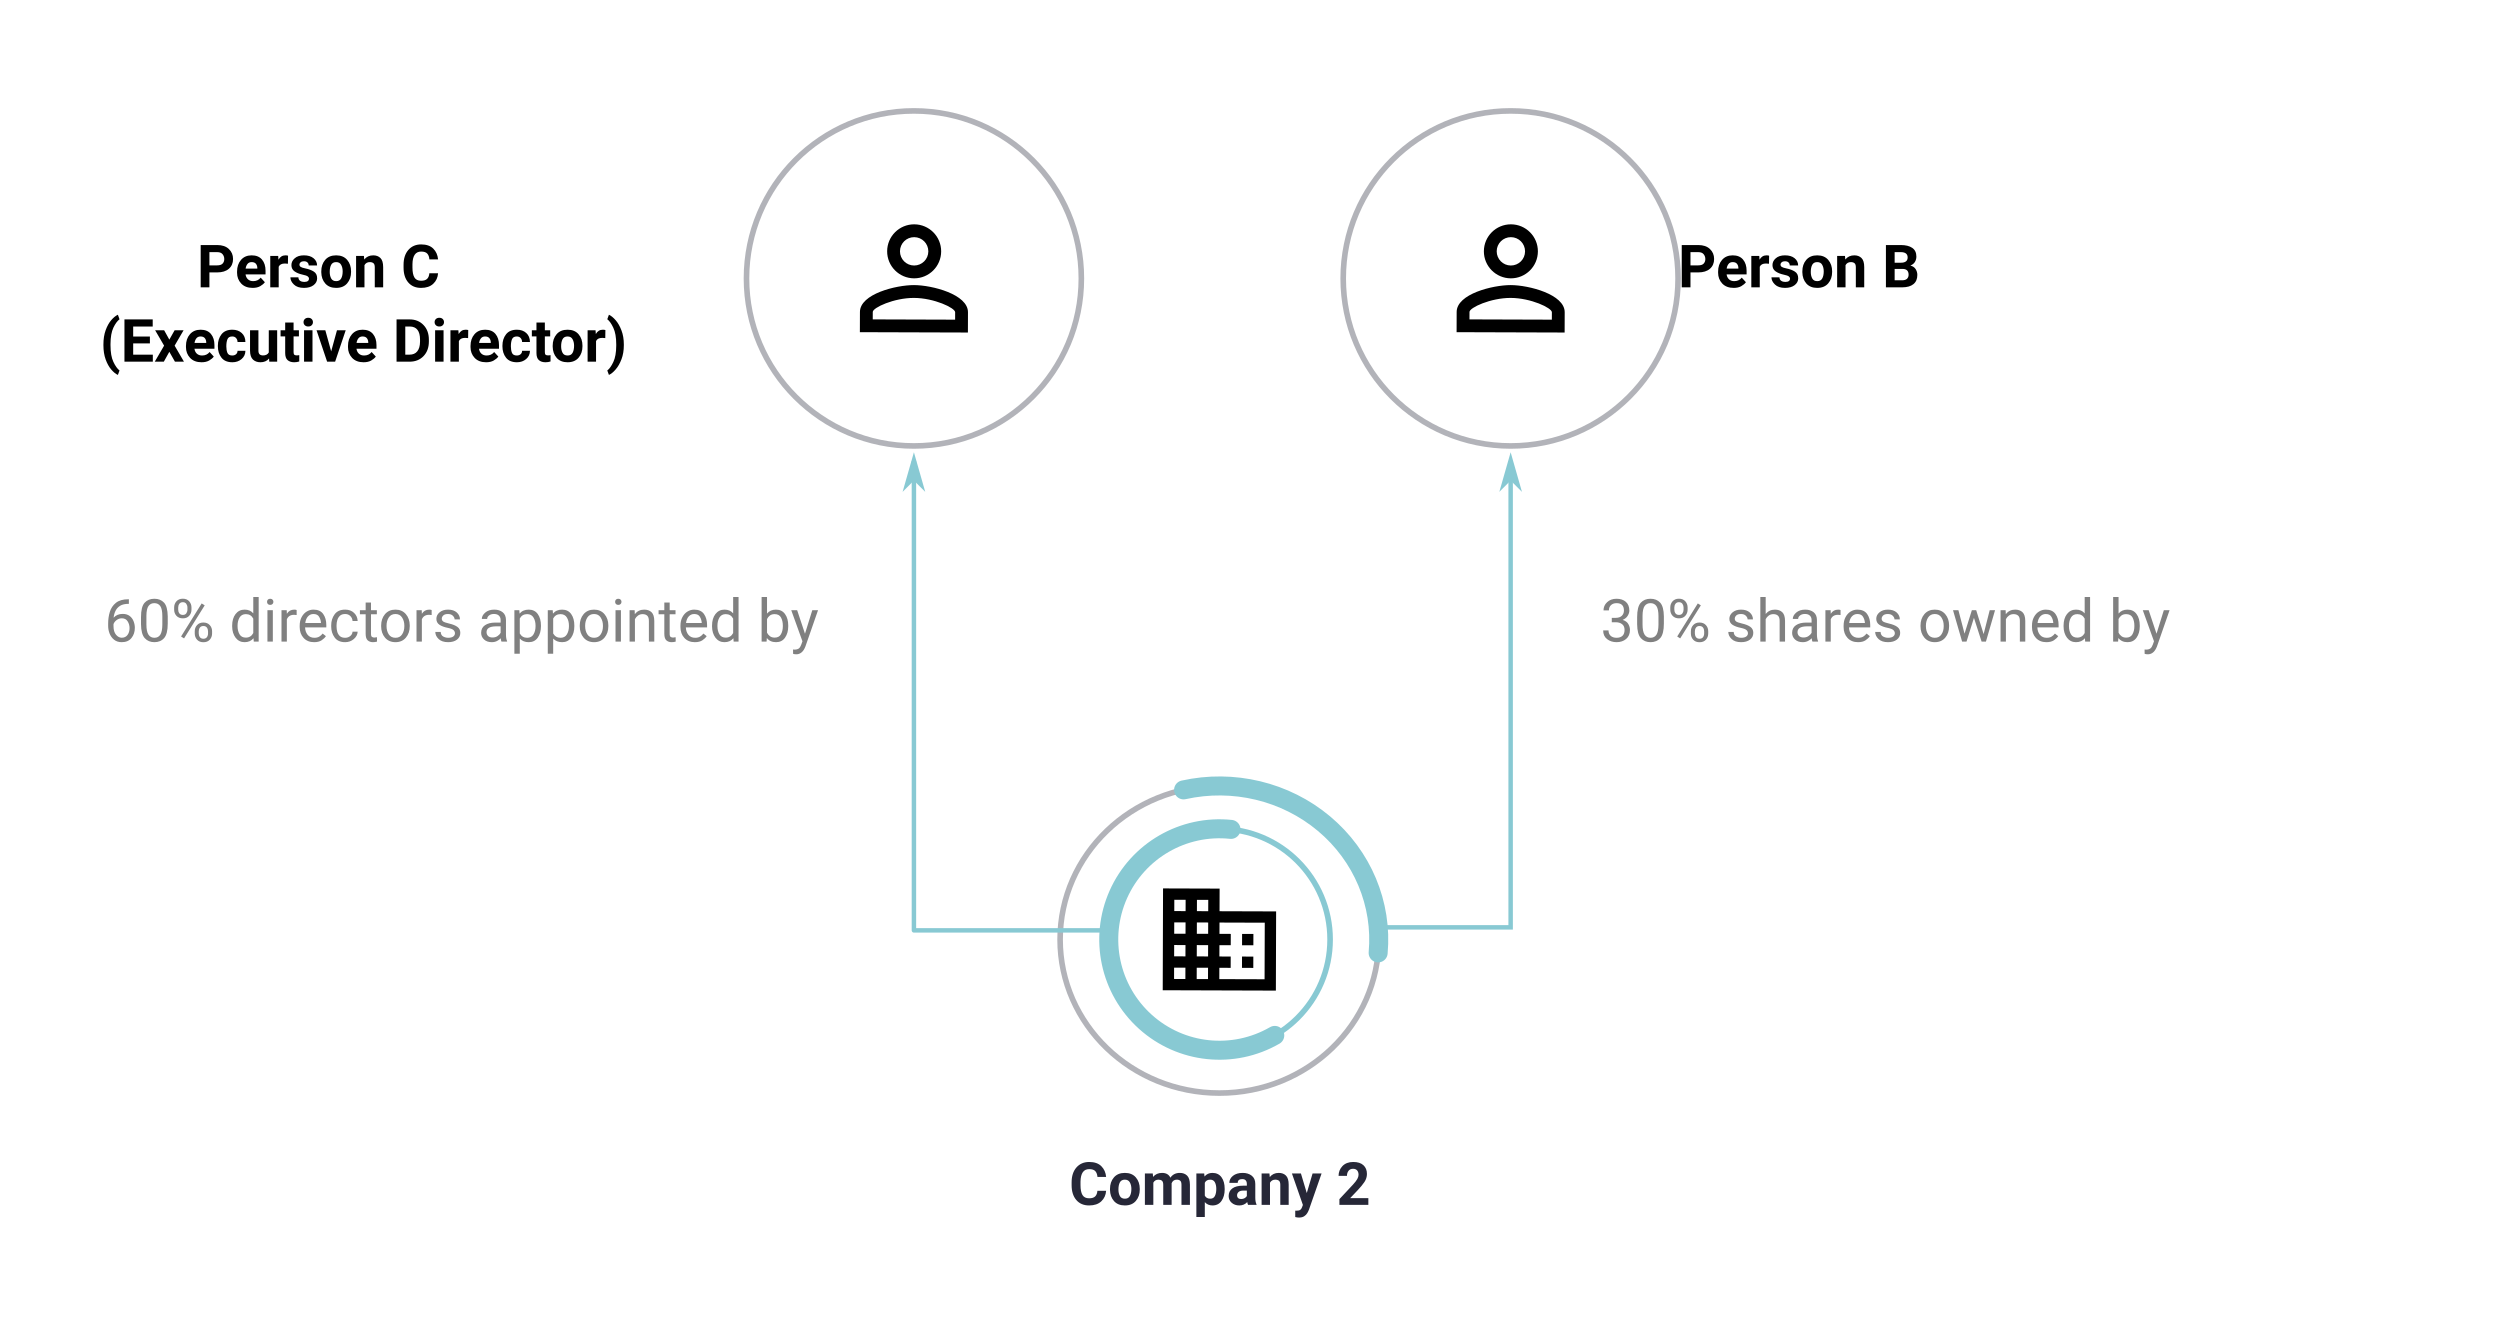
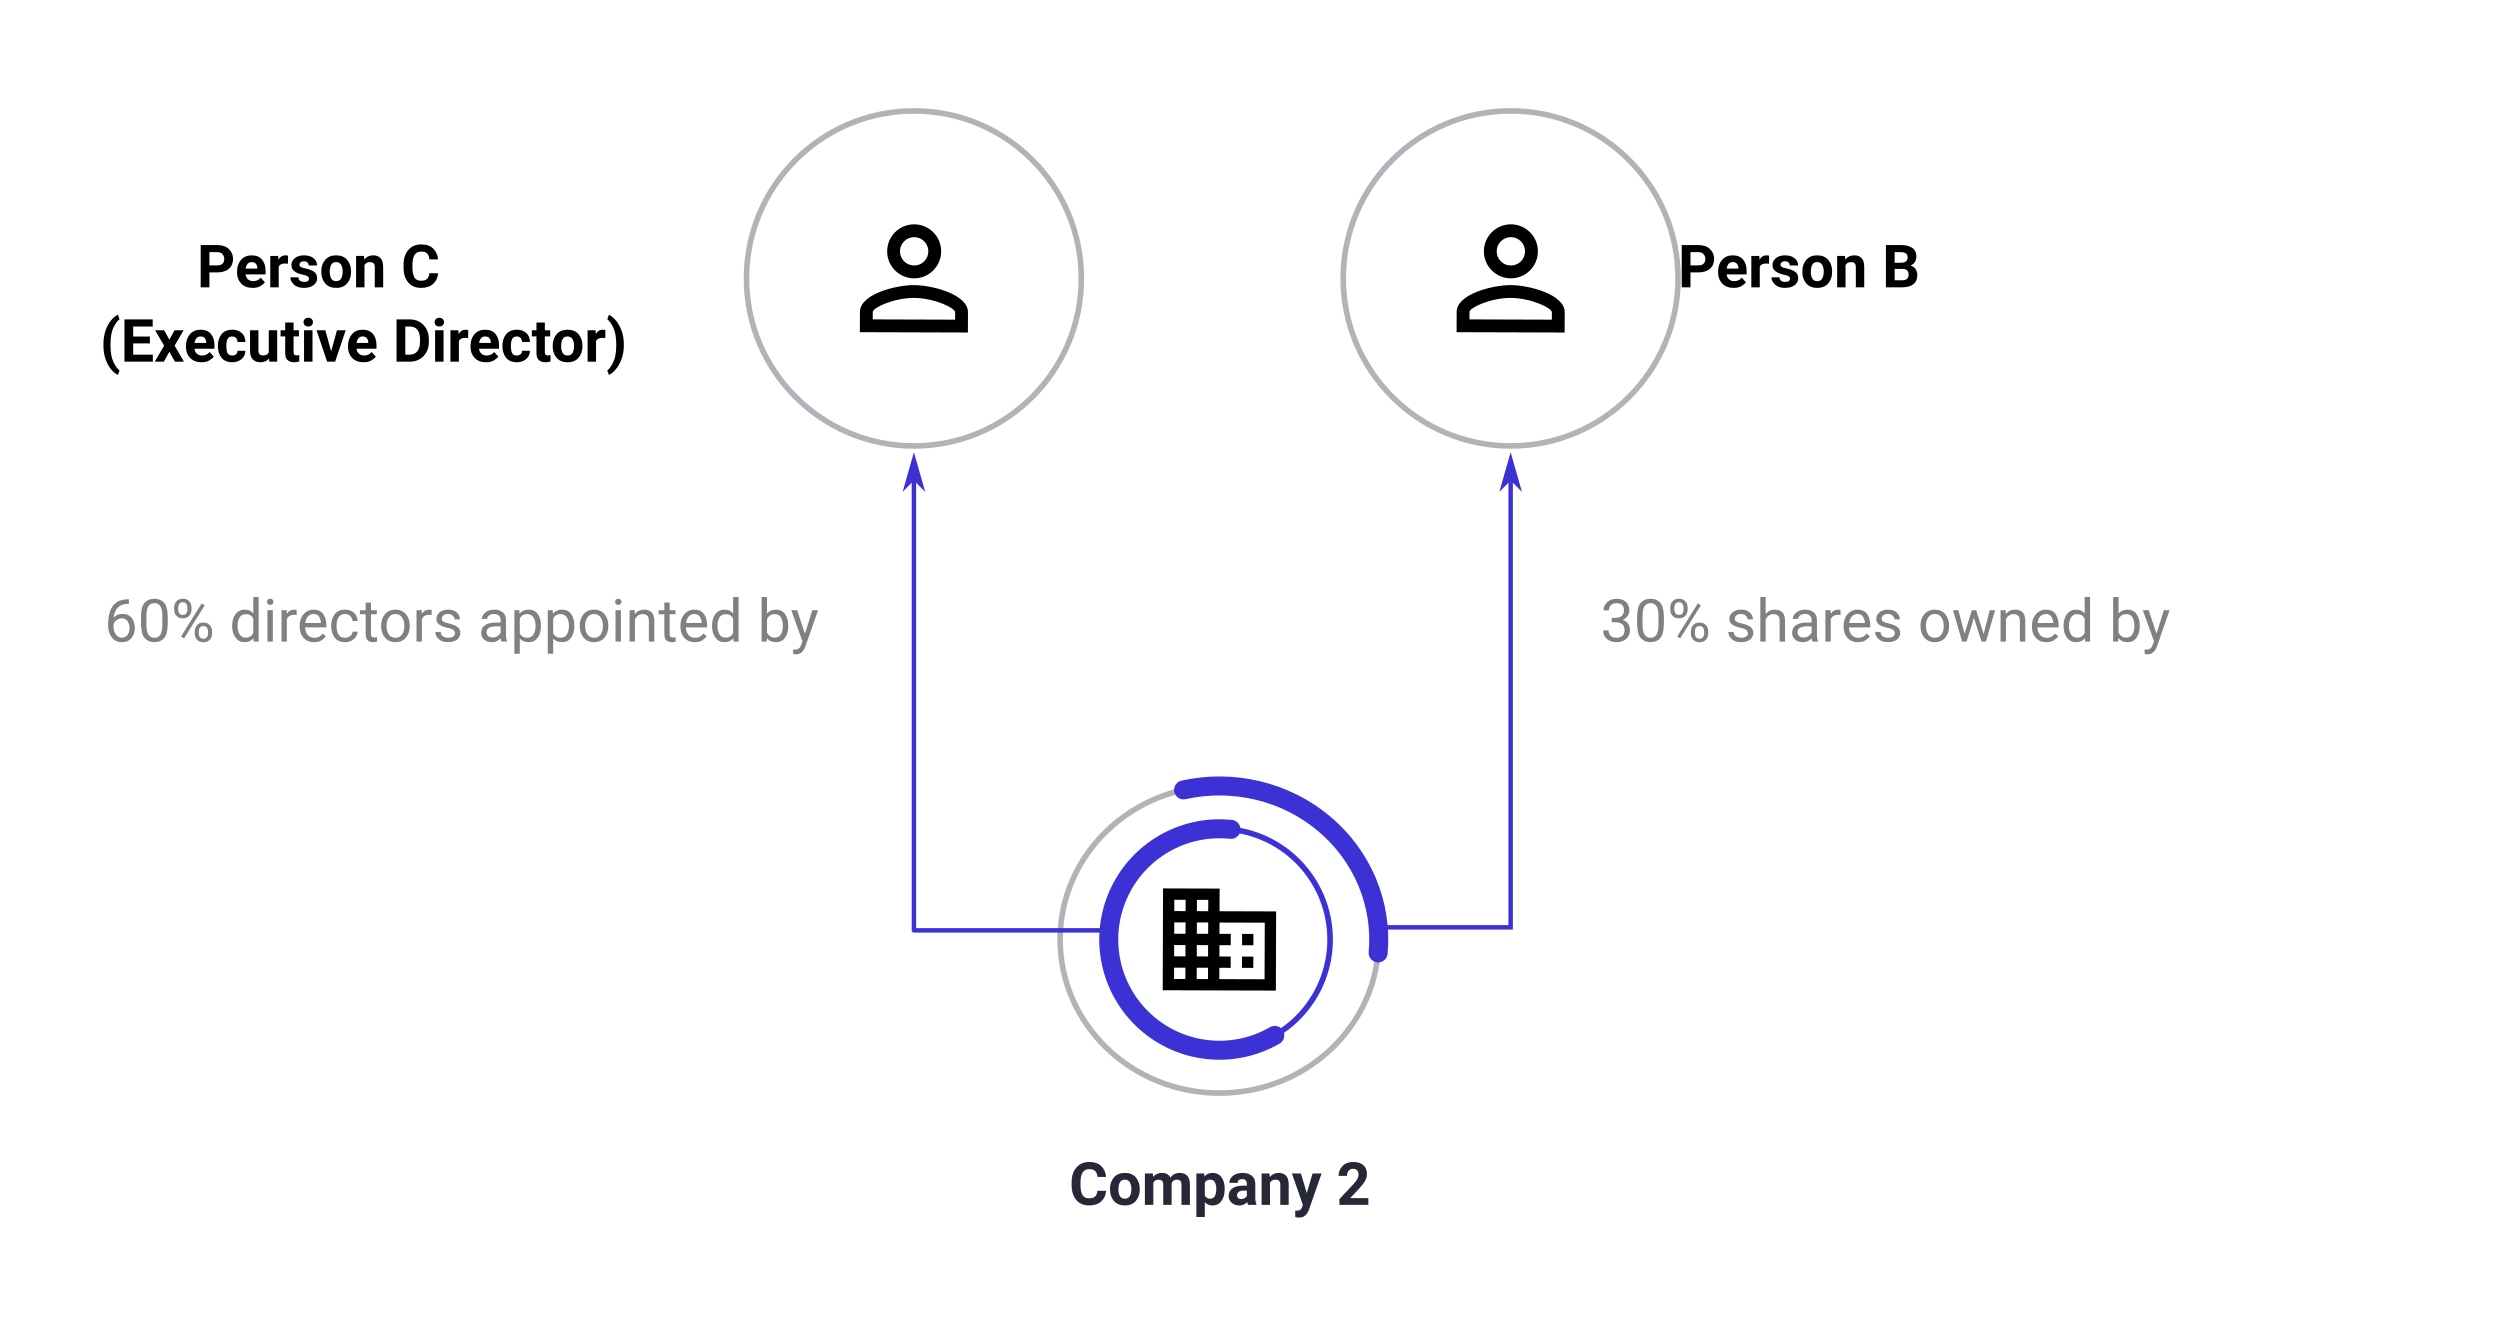
<svg xmlns="http://www.w3.org/2000/svg" id="Layer_1" data-name="Layer 1" viewBox="0 0 693.787 367.894" version="1.1" width="693.787" height="367.894">
  <defs id="defs3">
    <marker orient="auto" refY="0" refX="0" id="Arrow1Lend" style="overflow:visible">
-       <path id="path4371" d="M 0,0 5,-5 -12.5,0 5,5 0,0 Z" style="fill:#00deb6;fill-opacity:1;fill-rule:evenodd;stroke:#00deb6;stroke-width:1pt;stroke-opacity:1" transform="matrix(-0.8,0,0,-0.8,-10,0)" />
+       <path id="path4371" d="M 0,0 5,-5 -12.5,0 5,5 0,0 Z" style="fill:#3c31d4;fill-opacity:1;fill-rule:evenodd;stroke:#3c31d4;stroke-width:1pt;stroke-opacity:1" transform="matrix(-0.8,0,0,-0.8,-10,0)" />
    </marker>
    <marker orient="auto" refY="0" refX="0" id="Arrow1Mend" style="overflow:visible">
-       <path id="path4377" d="M 0,0 5,-5 -12.5,0 5,5 0,0 Z" style="fill:#00deb6;fill-opacity:1;fill-rule:evenodd;stroke:#00deb6;stroke-width:1pt;stroke-opacity:1" transform="matrix(-0.4,0,0,-0.4,-4,0)" />
+       <path id="path4377" d="M 0,0 5,-5 -12.5,0 5,5 0,0 Z" style="fill:#3c31d4;fill-opacity:1;fill-rule:evenodd;stroke:#3c31d4;stroke-width:1pt;stroke-opacity:1" transform="matrix(-0.4,0,0,-0.4,-4,0)" />
    </marker>
    <marker orient="auto" refY="0" refX="0" id="Arrow1Mstart" style="overflow:visible">
-       <path id="path4374" d="M 0,0 5,-5 -12.5,0 5,5 0,0 Z" style="fill:#88c9d3;fill-opacity:1;fill-rule:evenodd;stroke:#88c9d3;stroke-width:1pt;stroke-opacity:1" transform="matrix(0.4,0,0,0.4,4,0)" />
+       <path id="path4374" d="M 0,0 5,-5 -12.5,0 5,5 0,0 Z" style="fill:#3c31d4;fill-opacity:1;fill-rule:evenodd;stroke:#3c31d4;stroke-width:1pt;stroke-opacity:1" transform="matrix(0.4,0,0,0.4,4,0)" />
    </marker>
-     <style id="style5">.cls-1,.cls-10,.cls-11,.cls-7,.cls-8{fill:none;}.cls-1,.cls-11{stroke:#00deb6;}.cls-1,.cls-10,.cls-11,.cls-7{stroke-miterlimit:10;}.cls-2{fill:#00deb6;}.cls-3{font-size:16px;fill:#262737;}.cls-12,.cls-3{font-family:HKGrotesk-SemiBold, HK Grotesk;font-weight:700;}.cls-4{letter-spacing:-0.03em;}.cls-5{letter-spacing:-0.02em;}.cls-6{letter-spacing:0em;}.cls-7{stroke:#262737;}.cls-11,.cls-7{stroke-width:5px;}.cls-9{letter-spacing:-0.01em;}.cls-10{stroke:#e6e6e6;}.cls-12{font-size:12px;fill:gray;}.cls-13{letter-spacing:-0.03em;}.cls-14{letter-spacing:-0.01em;}.cls-15{letter-spacing:-0.02em;}.cls-16{letter-spacing:0em;}.cls-17{letter-spacing:0em;}.cls-18{letter-spacing:0em;}</style>
+     <style id="style5">.cls-1,.cls-10,.cls-11,.cls-7,.cls-8{fill:none;}.cls-1,.cls-11{stroke:#3c31d4;}.cls-1,.cls-10,.cls-11,.cls-7{stroke-miterlimit:10;}.cls-2{fill:#3c31d4;}.cls-3{font-size:16px;fill:#262737;}.cls-12,.cls-3{font-family:HKGrotesk-SemiBold, HK Grotesk;font-weight:700;}.cls-4{letter-spacing:-0.03em;}.cls-5{letter-spacing:-0.02em;}.cls-6{letter-spacing:0em;}.cls-7{stroke:#262737;}.cls-11,.cls-7{stroke-width:5px;}.cls-9{letter-spacing:-0.01em;}.cls-10{stroke:#e6e6e6;}.cls-12{font-size:12px;fill:gray;}.cls-13{letter-spacing:-0.03em;}.cls-14{letter-spacing:-0.01em;}.cls-15{letter-spacing:-0.02em;}.cls-16{letter-spacing:0em;}.cls-17{letter-spacing:0em;}.cls-18{letter-spacing:0em;}</style>
    <marker orient="auto" refY="0" refX="0" id="Arrow1Mstart-2" style="overflow:visible">
-       <path id="path4374-0" d="M 0,0 5,-5 -12.5,0 5,5 0,0 Z" style="fill:#00deb6;fill-opacity:1;fill-rule:evenodd;stroke:#00deb6;stroke-width:1pt;stroke-opacity:1" transform="matrix(0.4,0,0,0.4,4,0)" />
+       <path id="path4374-0" d="M 0,0 5,-5 -12.5,0 5,5 0,0 Z" style="fill:#3c31d4;fill-opacity:1;fill-rule:evenodd;stroke:#3c31d4;stroke-width:1pt;stroke-opacity:1" transform="matrix(0.4,0,0,0.4,4,0)" />
    </marker>
    <clipPath id="p.1">
      <path style="clip-rule:evenodd" id="path3414" d="M 0,0 30,0 30,26 0,26 Z" />
    </clipPath>
    <clipPath id="p.2">
      <path style="clip-rule:evenodd" id="path3423" d="M 0,0 24,0 24,25 0,25 Z" />
    </clipPath>
    <clipPath id="p.1-3">
      <path style="clip-rule:evenodd" id="path3414-8" d="M 0,0 30,0 30,26 0,26 Z" />
    </clipPath>
    <marker orient="auto" refY="0" refX="0" id="Arrow1Mstart-8" style="overflow:visible">
-       <path id="path4374-9" d="M 0,0 5,-5 -12.5,0 5,5 0,0 Z" style="fill:#00deb6;fill-opacity:1;fill-rule:evenodd;stroke:#00deb6;stroke-width:1pt;stroke-opacity:1" transform="matrix(0.4,0,0,0.4,4,0)" />
+       <path id="path4374-9" d="M 0,0 5,-5 -12.5,0 5,5 0,0 Z" style="fill:#3c31d4;fill-opacity:1;fill-rule:evenodd;stroke:#3c31d4;stroke-width:1pt;stroke-opacity:1" transform="matrix(0.4,0,0,0.4,4,0)" />
    </marker>
    <clipPath id="p.2-2">
      <path style="clip-rule:evenodd" id="path3423-2" d="M 0,0 24,0 24,25 0,25 Z" />
    </clipPath>
    <marker orient="auto" refY="0" refX="0" id="Arrow1Mstart-6" style="overflow:visible">
-       <path id="path4374-3" d="M 0,0 5,-5 -12.5,0 5,5 0,0 Z" style="fill:#00deb6;fill-opacity:1;fill-rule:evenodd;stroke:#00deb6;stroke-width:1pt;stroke-opacity:1" transform="matrix(0.4,0,0,0.4,4,0)" />
+       <path id="path4374-3" d="M 0,0 5,-5 -12.5,0 5,5 0,0 Z" style="fill:#3c31d4;fill-opacity:1;fill-rule:evenodd;stroke:#3c31d4;stroke-width:1pt;stroke-opacity:1" transform="matrix(0.4,0,0,0.4,4,0)" />
    </marker>
    <marker orient="auto" refY="0" refX="0" id="Arrow1Mstart-84" style="overflow:visible">
-       <path id="path4374-4" d="M 0,0 5,-5 -12.5,0 5,5 0,0 Z" style="fill:#88c9d3;fill-opacity:1;fill-rule:evenodd;stroke:#88c9d3;stroke-width:1pt;stroke-opacity:1" transform="matrix(0.4,0,0,0.4,4,0)" />
+       <path id="path4374-4" d="M 0,0 5,-5 -12.5,0 5,5 0,0 Z" style="fill:#3c31d4;fill-opacity:1;fill-rule:evenodd;stroke:#3c31d4;stroke-width:1pt;stroke-opacity:1" transform="matrix(0.4,0,0,0.4,4,0)" />
    </marker>
  </defs>
  <text class="cls-3" id="text31" style="font-style:normal;font-variant:normal;font-weight:bold;font-stretch:normal;font-size:16.504px;line-height:125%;font-family:Roboto;-inkscape-font-specification:'Roboto, Bold';text-align:start;writing-mode:lr-tb;text-anchor:start;fill:#262737" x="283.575" y="334.287" transform="scale(0.9997463,1.000254)">
    <tspan x="296.778" y="334.287" id="tspan35" style="font-style:normal;font-variant:normal;font-weight:bold;font-stretch:normal;font-size:16.504px;line-height:125%;font-family:Roboto;-inkscape-font-specification:'Roboto, Bold';text-align:start;writing-mode:lr-tb;text-anchor:start">Company 2</tspan>
  </text>
-   <path style="fill:none;fill-rule:evenodd;stroke:#88c9d3;stroke-width:1.237;stroke-linecap:butt;stroke-linejoin:miter;stroke-miterlimit:4;stroke-dasharray:none;stroke-opacity:1;marker-start:url(#Arrow1Mstart)" d="m 419.226,127.944 0,85.454 0,0 0,43.956 -37.106,0" id="path12354" />
+   <path style="fill:none;fill-rule:evenodd;stroke:#3c31d4;stroke-width:1.237;stroke-linecap:butt;stroke-linejoin:miter;stroke-miterlimit:4;stroke-dasharray:none;stroke-opacity:1;marker-start:url(#Arrow1Mstart)" d="m 419.226,127.944 0,85.454 0,0 0,43.956 -37.106,0" id="path12354" />
  <ellipse class="cls-11" id="circle209-7-4-8" style="fill:none;stroke:#b2b3b9;stroke-width:1.558;stroke-linecap:round;stroke-miterlimit:10;stroke-dasharray:none;stroke-opacity:1" cx="338.41" cy="260.728" rx="44.215" ry="42.615" />
-   <path class="cls-11" id="circle209-7-4" style="fill:none;stroke:#88c9d3;stroke-width:5.275;stroke-linecap:round;stroke-miterlimit:10;stroke-dasharray:none;stroke-opacity:1" d="m -382.456,264.442 a 44.215,42.615 0 0 1 15.039,-35.876 44.215,42.615 0 0 1 38.953,-9.361" transform="scale(-1,1)" />
+   <path class="cls-11" id="circle209-7-4" style="fill:none;stroke:#3c31d4;stroke-width:5.275;stroke-linecap:round;stroke-miterlimit:10;stroke-dasharray:none;stroke-opacity:1" d="m -382.456,264.442 a 44.215,42.615 0 0 1 15.039,-35.876 44.215,42.615 0 0 1 38.953,-9.361" transform="scale(-1,1)" />
  <ellipse class="cls-7" cx="419.226" cy="77.268" id="ellipse25-6" style="fill:none;stroke:#b2b3b9;stroke-width:1.558;stroke-miterlimit:10;stroke-dasharray:none;stroke-opacity:1" rx="46.465" ry="46.489" />
-   <ellipse class="cls-11" id="circle209-7-4-3-8" style="fill:none;stroke:#88c9d3;stroke-width:1.558;stroke-linecap:round;stroke-miterlimit:10;stroke-dasharray:none;stroke-opacity:1" cx="338.41" cy="260.728" rx="30.713" ry="30.729" />
-   <path class="cls-11" id="circle209-7-4-3" style="fill:none;stroke:#88c9d3;stroke-width:5.275;stroke-linecap:round;stroke-miterlimit:10;stroke-dasharray:none;stroke-opacity:1" d="m 353.766,287.34 a 30.713,30.729 0 0 1 -35.907,-3.776 30.713,30.729 0 0 1 -7.507,-35.334 30.713,30.729 0 0 1 31.268,-18.062" />
+   <ellipse class="cls-11" id="circle209-7-4-3-8" style="fill:none;stroke:#3c31d4;stroke-width:1.558;stroke-linecap:round;stroke-miterlimit:10;stroke-dasharray:none;stroke-opacity:1" cx="338.41" cy="260.728" rx="30.713" ry="30.729" />
+   <path class="cls-11" id="circle209-7-4-3" style="fill:none;stroke:#3c31d4;stroke-width:5.275;stroke-linecap:round;stroke-miterlimit:10;stroke-dasharray:none;stroke-opacity:1" d="m 353.766,287.34 a 30.713,30.729 0 0 1 -35.907,-3.776 30.713,30.729 0 0 1 -7.507,-35.334 30.713,30.729 0 0 1 31.268,-18.062" />
  <ellipse class="cls-7" cx="253.626" cy="77.268" id="ellipse25-6-6" style="fill:none;stroke:#b2b3b9;stroke-width:1.558;stroke-miterlimit:10;stroke-dasharray:none;stroke-opacity:1" rx="46.465" ry="46.489" />
-   <path style="fill:none;fill-rule:evenodd;stroke:#88c9d3;stroke-width:1.237;stroke-linecap:butt;stroke-linejoin:round;stroke-miterlimit:4;stroke-dasharray:none;stroke-opacity:1;marker-start:url(#Arrow1Mstart-84)" d="m 253.626,127.944 0,85.454 0,0 0,44.798 53.57,0 0,0" id="path12354-8" />
+   <path style="fill:none;fill-rule:evenodd;stroke:#3c31d4;stroke-width:1.237;stroke-linecap:butt;stroke-linejoin:round;stroke-miterlimit:4;stroke-dasharray:none;stroke-opacity:1;marker-start:url(#Arrow1Mstart-84)" d="m 253.626,127.944 0,85.454 0,0 0,44.798 53.57,0 0,0" id="path12354-8" />
  <text xml:space="preserve" style="font-style:normal;font-weight:normal;font-size:48.012px;line-height:125%;font-family:sans-serif;letter-spacing:0px;word-spacing:0px;fill:#000000;fill-opacity:1;stroke:none;stroke-width:1px;stroke-linecap:butt;stroke-linejoin:miter;stroke-opacity:1" x="28.944" y="178.012" id="text15734" transform="scale(0.9997463,1.000254)">
    <tspan id="tspan15736" x="28.944" y="178.012" style="color:#000000;font-style:normal;font-variant:normal;font-weight:normal;font-stretch:normal;font-size:16.504px;line-height:125%;font-family:Roboto;-inkscape-font-specification:'Roboto, Normal';text-indent:0;text-align:start;text-decoration:none;text-decoration-line:none;text-decoration-style:solid;text-decoration-color:#000000;letter-spacing:0px;word-spacing:0px;text-transform:none;direction:ltr;block-progression:tb;writing-mode:lr-tb;baseline-shift:baseline;text-anchor:start;white-space:normal;clip-rule:nonzero;display:inline;overflow:visible;visibility:visible;opacity:1;isolation:auto;mix-blend-mode:normal;color-interpolation:sRGB;color-interpolation-filters:linearRGB;solid-color:#000000;solid-opacity:1;fill:#808080;fill-opacity:1;fill-rule:nonzero;stroke:none;stroke-width:1px;stroke-linecap:butt;stroke-linejoin:miter;stroke-miterlimit:4;stroke-dasharray:none;stroke-dashoffset:0;stroke-opacity:1;color-rendering:auto;image-rendering:auto;shape-rendering:auto;text-rendering:auto;enable-background:accumulate">60% directors appointed by</tspan>
  </text>
  <text xml:space="preserve" style="font-style:normal;font-weight:normal;font-size:48.012px;line-height:125%;font-family:sans-serif;letter-spacing:0px;word-spacing:0px;fill:#000000;fill-opacity:1;stroke:none;stroke-width:1px;stroke-linecap:butt;stroke-linejoin:miter;stroke-opacity:1" x="444.249" y="178.012" id="text15738" transform="scale(0.9997463,1.000254)">
    <tspan id="tspan15740" x="444.249" y="178.012" style="color:#000000;font-style:normal;font-variant:normal;font-weight:normal;font-stretch:normal;font-size:16.504px;line-height:125%;font-family:Roboto;-inkscape-font-specification:'Roboto, Normal';text-indent:0;text-align:start;text-decoration:none;text-decoration-line:none;text-decoration-style:solid;text-decoration-color:#000000;letter-spacing:0px;word-spacing:0px;text-transform:none;direction:ltr;block-progression:tb;writing-mode:lr-tb;baseline-shift:baseline;text-anchor:start;white-space:normal;clip-rule:nonzero;display:inline;overflow:visible;visibility:visible;opacity:1;isolation:auto;mix-blend-mode:normal;color-interpolation:sRGB;color-interpolation-filters:linearRGB;solid-color:#000000;solid-opacity:1;fill:#808080;fill-opacity:1;fill-rule:nonzero;stroke:none;stroke-width:1px;stroke-linecap:butt;stroke-linejoin:miter;stroke-miterlimit:4;stroke-dasharray:none;stroke-dashoffset:0;stroke-opacity:1;color-rendering:auto;image-rendering:auto;shape-rendering:auto;text-rendering:auto;enable-background:accumulate">30% shares owned by</tspan>
  </text>
  <text xml:space="preserve" style="font-style:normal;font-weight:normal;font-size:48.012px;line-height:125%;font-family:sans-serif;letter-spacing:0px;word-spacing:0px;fill:#000000;fill-opacity:1;stroke:none;stroke-width:1px;stroke-linecap:butt;stroke-linejoin:miter;stroke-opacity:1" x="518.111" y="79.719" id="text15742" transform="scale(0.9997463,1.000254)">
    <tspan id="tspan15744" x="518.111" y="79.719" style="color:#000000;font-style:normal;font-variant:normal;font-weight:bold;font-stretch:normal;font-size:16.504px;line-height:125%;font-family:Roboto;-inkscape-font-specification:'Roboto, Bold';text-indent:0;text-align:center;text-decoration:none;text-decoration-line:none;text-decoration-style:solid;text-decoration-color:#000000;letter-spacing:0px;word-spacing:0px;text-transform:none;direction:ltr;block-progression:tb;writing-mode:lr-tb;baseline-shift:baseline;text-anchor:middle;white-space:normal;clip-rule:nonzero;display:inline;overflow:visible;visibility:visible;opacity:1;isolation:auto;mix-blend-mode:normal;color-interpolation:sRGB;color-interpolation-filters:linearRGB;solid-color:#000000;solid-opacity:1;fill:#000000;fill-opacity:1;fill-rule:nonzero;stroke:none;stroke-width:1px;stroke-linecap:butt;stroke-linejoin:miter;stroke-miterlimit:4;stroke-dasharray:none;stroke-dashoffset:0;stroke-opacity:1;color-rendering:auto;image-rendering:auto;shape-rendering:auto;text-rendering:auto;enable-background:accumulate">Person B</tspan>
  </text>
  <text xml:space="preserve" style="font-style:normal;font-weight:normal;font-size:48.012px;line-height:125%;font-family:sans-serif;letter-spacing:0px;word-spacing:0px;fill:#000000;fill-opacity:1;stroke:none;stroke-width:1px;stroke-linecap:butt;stroke-linejoin:miter;stroke-opacity:1" x="119.61" y="79.719" id="text15746" transform="scale(0.9997463,1.000254)">
    <tspan id="tspan15748" x="119.61" y="79.719" style="font-style:normal;font-variant:normal;font-weight:bold;font-stretch:normal;font-size:16.504px;line-height:125%;font-family:Roboto;-inkscape-font-specification:'Roboto, Bold';text-align:center;writing-mode:lr-tb;text-anchor:middle">Person C</tspan>
    <tspan x="119.61" y="100.349" id="tspan15750" style="font-style:normal;font-variant:normal;font-weight:bold;font-stretch:normal;font-size:16.504px;line-height:125%;font-family:Roboto;-inkscape-font-specification:'Roboto, Bold';text-align:center;writing-mode:lr-tb;text-anchor:middle">(Executive Director)</tspan>
  </text>
  <path id="path4516" d="m 338.441,252.879 0.02,-6.28 -15.699,-0.051 -0.088,28.259 31.399,0.102 0.071,-21.979 z m -9.481,18.809 -3.139,-0.011 0.01,-3.139 3.14,0.011 z m 0.02,-6.28 -3.139,-0.011 0.01,-3.139 3.14,0.011 z m 0.02,-6.28 -3.139,-0.011 0.01,-3.139 3.14,0.011 z m 0.02,-6.28 -3.139,-0.011 0.01,-3.139 3.14,0.011 z m 6.219,18.86 -3.139,-0.01 0.01,-3.143 3.14,0.011 z m 0.02,-6.28 -3.139,-0.01 0.01,-3.14 3.14,0.011 z m 0.02,-6.28 -3.139,-0.01 0.01,-3.14 3.14,0.011 z m 0.02,-6.28 -3.139,-0.01 0.011,-3.14 3.14,0.011 z m 15.639,18.89 -12.56,-0.038 0.01,-3.14 3.14,0.011 0.01,-3.14 -3.139,-0.01 0.01,-3.14 3.14,0.011 0.01,-3.14 -3.139,-0.01 0.01,-3.14 12.56,0.041 z m -3.1,-12.57 -3.139,-0.01 -0.011,3.139 3.14,0.011 z m -0.02,6.28 -3.139,-0.01 -0.011,3.139 3.14,0.011 z" />
  <path id="path5743" d="m 253.704,65.814 a 3.935,3.935 0 1 1 -3.948,3.922 3.934,3.934 0 0 1 3.948,-3.922 m -0.054,16.864 c 5.565,0.018 11.421,2.774 11.417,3.972 l -0.007,2.061 -22.861,-0.075 0.007,-2.061 c 0,-1.198 5.878,-3.916 11.444,-3.898 m 0.066,-20.424 a 7.495,7.495 0 1 0 7.471,7.519 7.493,7.493 0 0 0 -7.471,-7.519 z m -0.054,16.864 c -5.003,-0.016 -14.999,2.462 -15.017,7.446 l -0.018,5.621 29.981,0.096 0.019,-5.621 c 0.017,-4.982 -9.962,-7.526 -14.965,-7.542 z" />
  <path id="path5743-5" d="m 419.304,65.814 a 3.935,3.935 0 1 1 -3.948,3.922 3.934,3.934 0 0 1 3.948,-3.922 m -0.054,16.864 c 5.565,0.018 11.421,2.774 11.417,3.972 l -0.007,2.061 -22.861,-0.075 0.007,-2.061 c 0,-1.198 5.878,-3.916 11.444,-3.898 m 0.066,-20.424 a 7.495,7.495 0 1 0 7.471,7.519 7.493,7.493 0 0 0 -7.471,-7.519 z m -0.054,16.864 c -5.003,-0.016 -14.999,2.462 -15.017,7.446 l -0.018,5.621 29.981,0.096 0.019,-5.621 c 0.017,-4.982 -9.962,-7.526 -14.965,-7.542 z" />
</svg>
